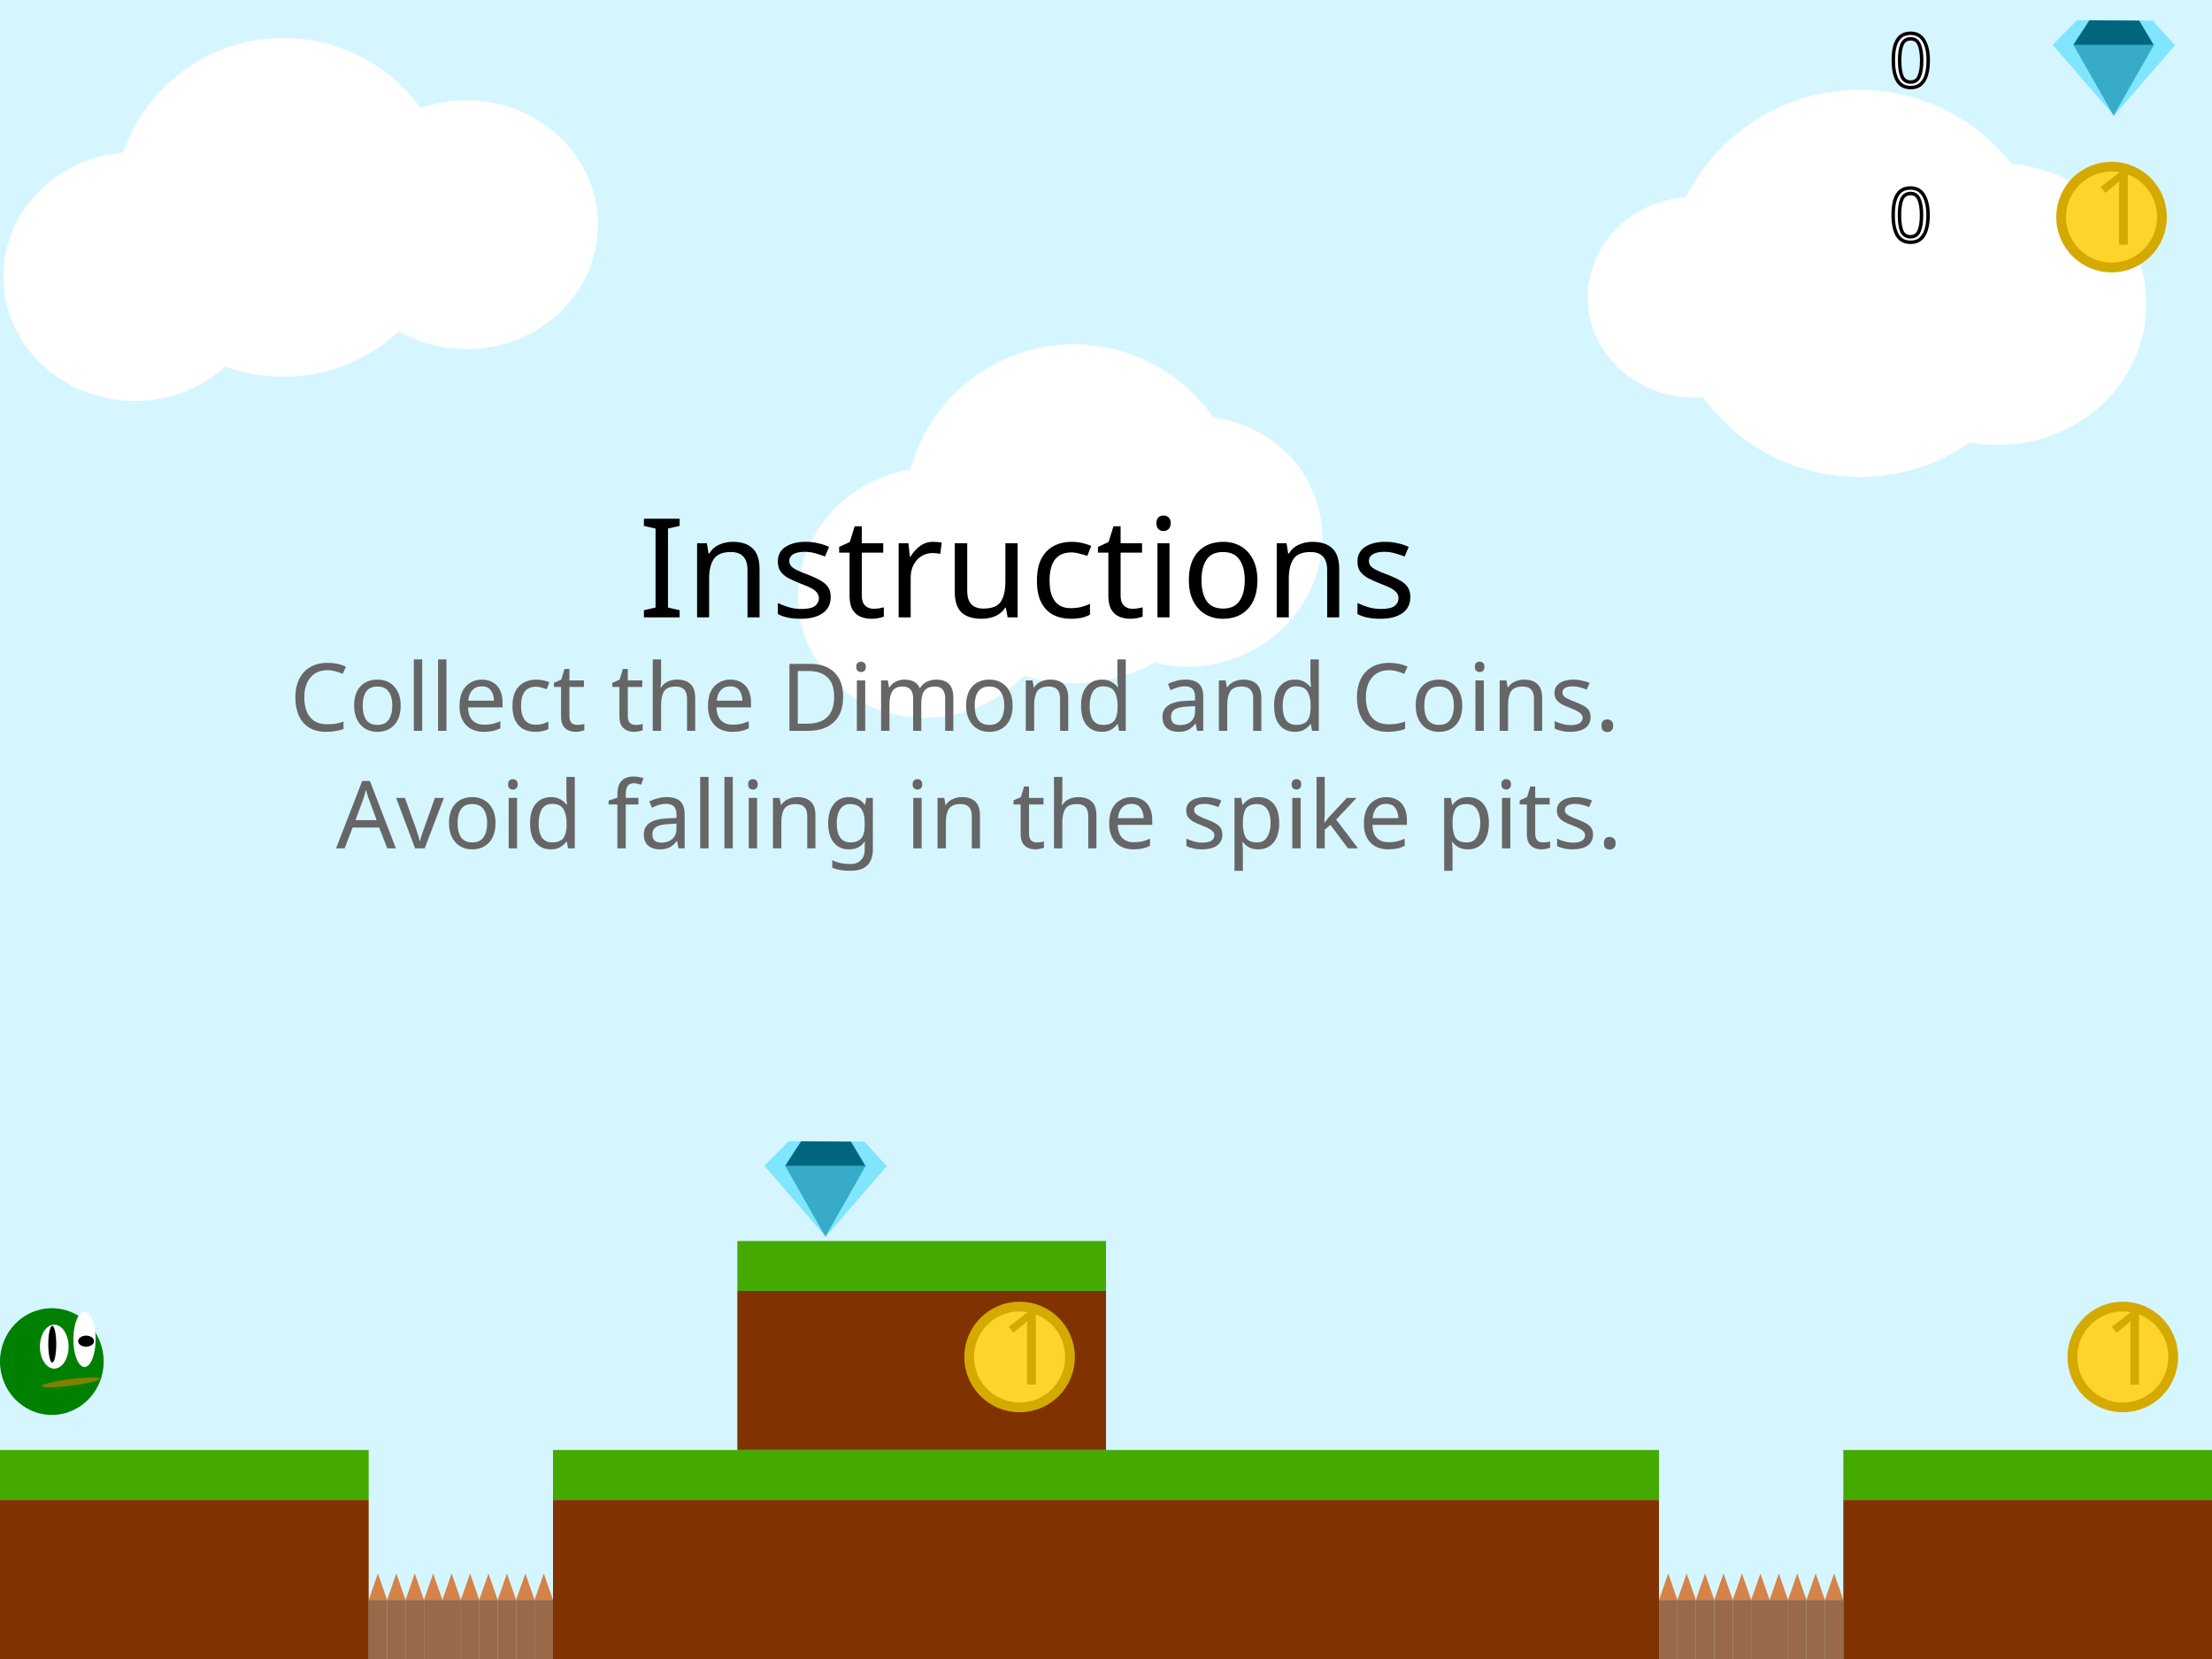
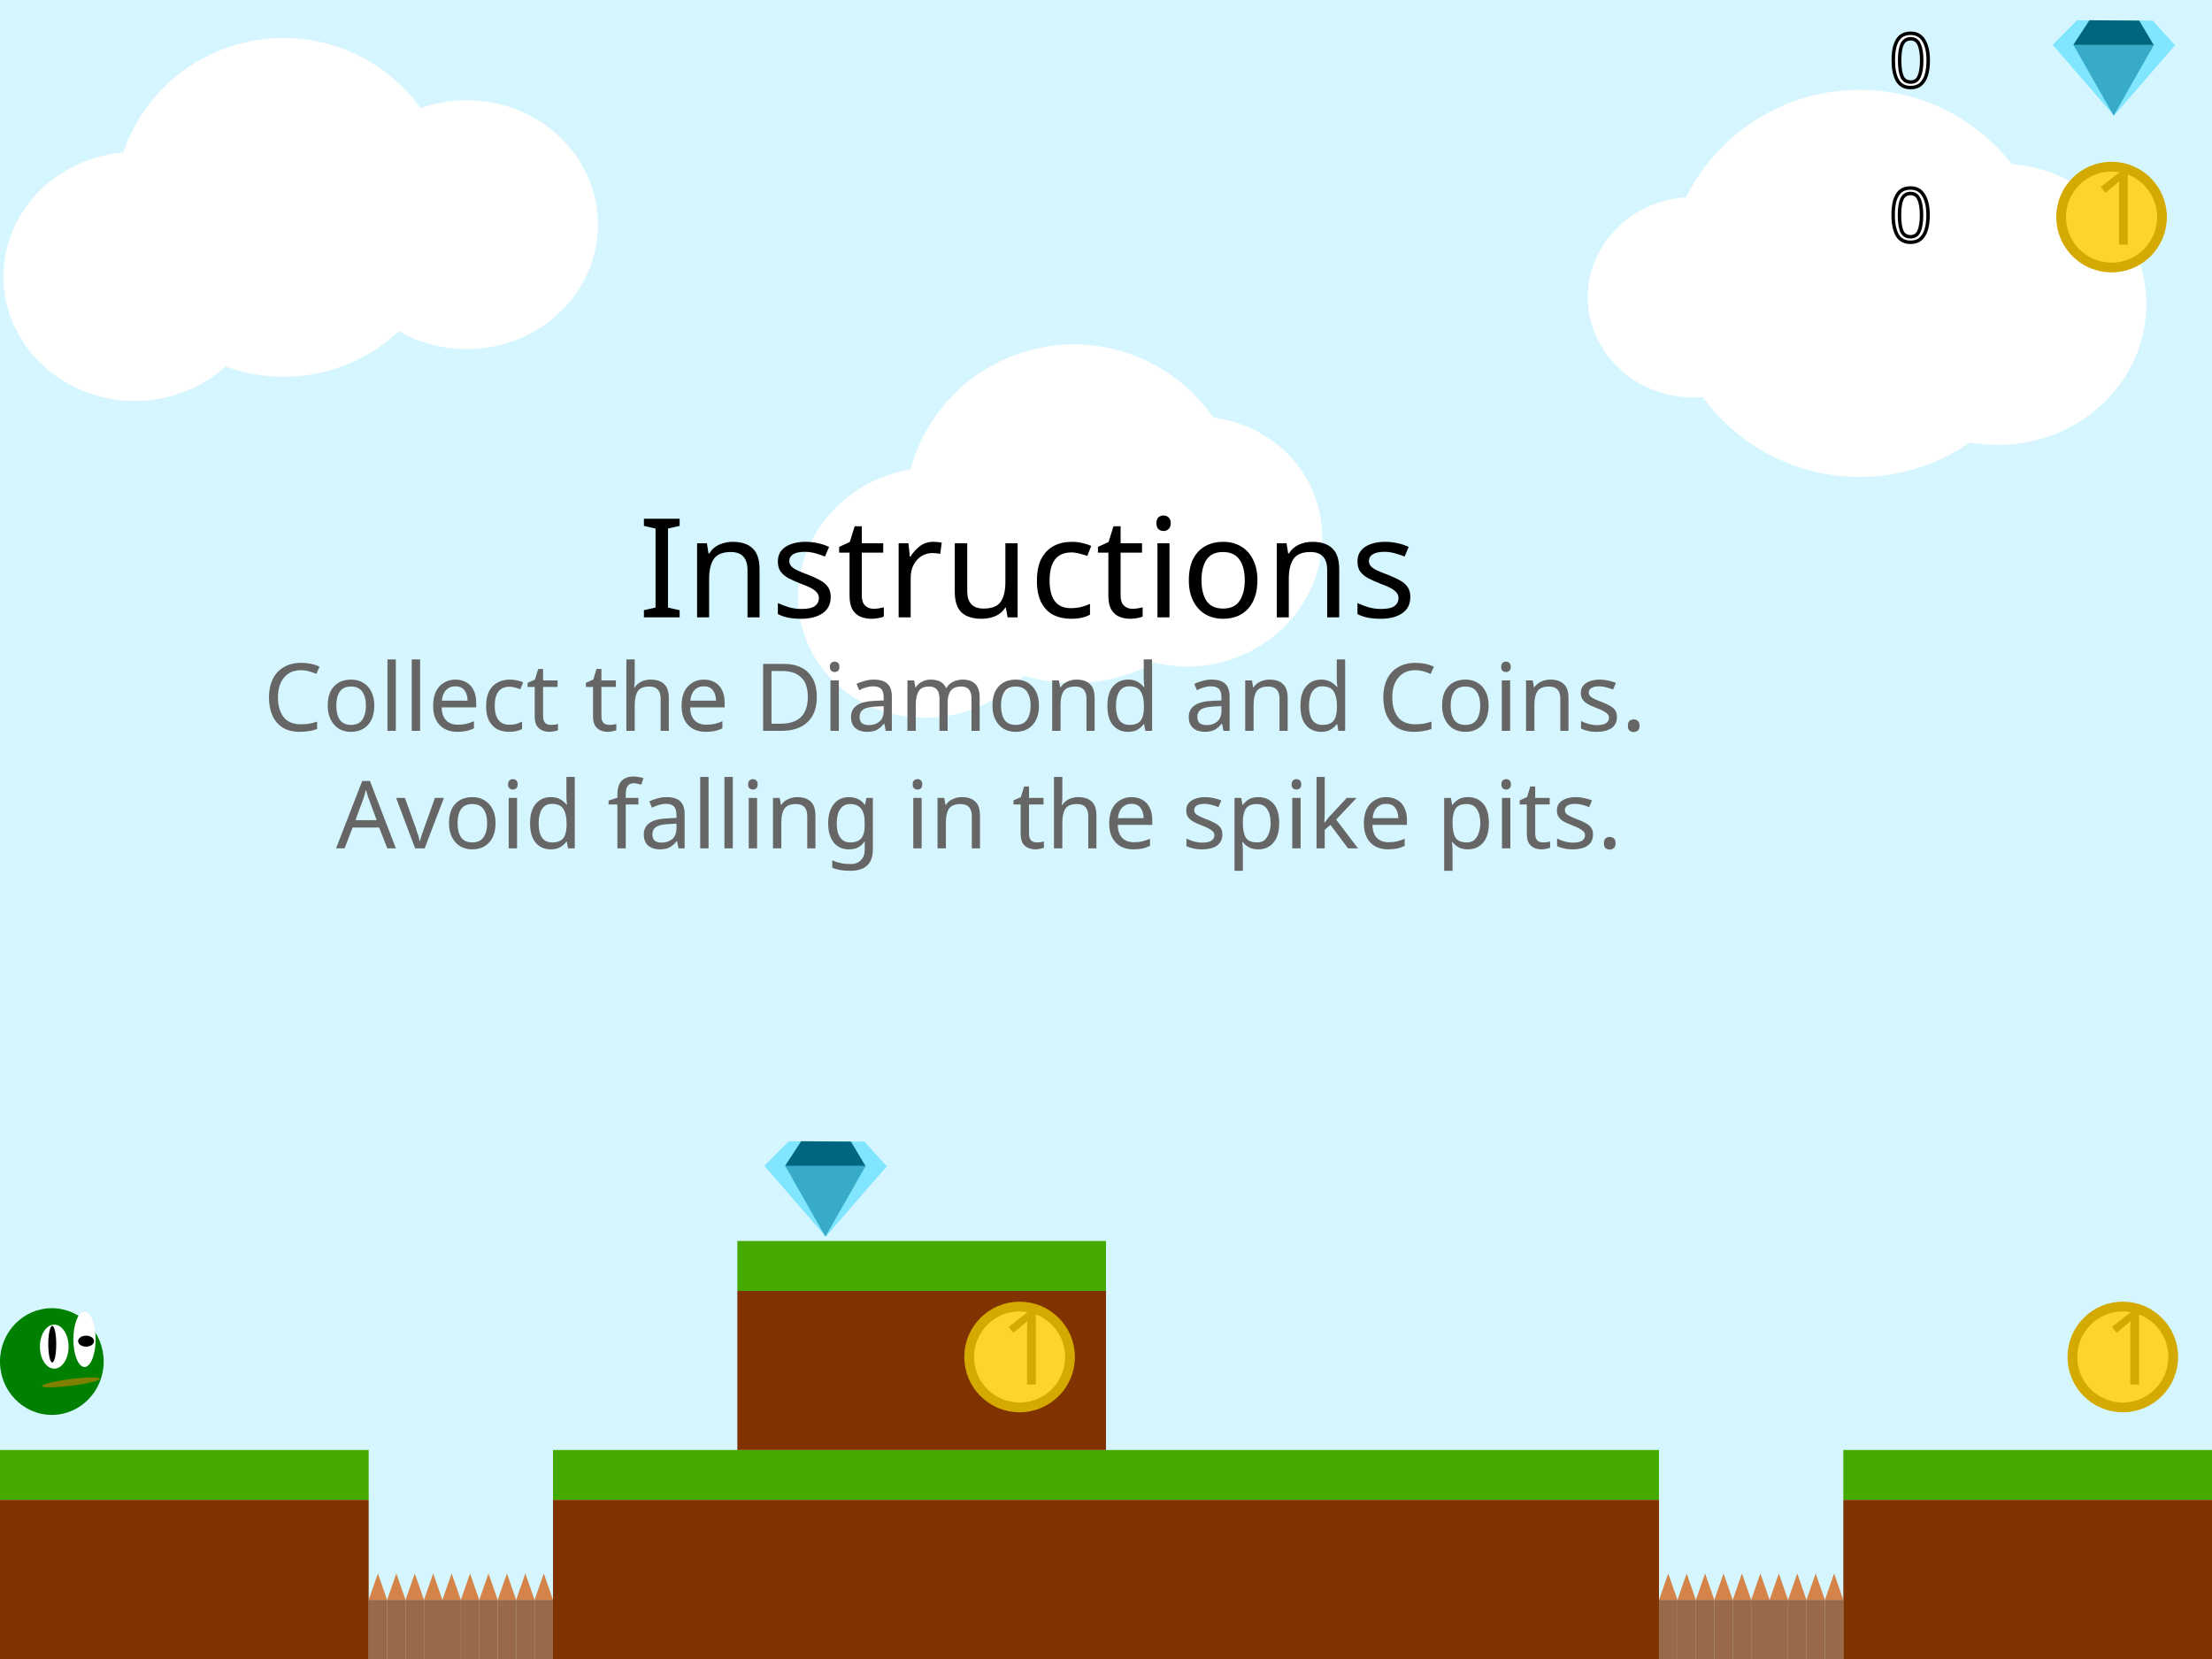
<svg xmlns="http://www.w3.org/2000/svg" width="640" height="480" viewBox="0 0 169.333 127" version="1.1" id="game">
  <defs id="defs2" />
  <g id="layer1" transform="translate(0,-170)">
    <rect style="opacity:1;fill:#d5f6ff;fill-opacity:1;stroke:none;stroke-width:0.522;stroke-linejoin:bevel;stroke-miterlimit:4;stroke-dasharray:none;stroke-dashoffset:0;stroke-opacity:1" id="sky" width="169.333" height="127" x="0" y="170" />
    <rect style="opacity:1;fill:#000000;fill-opacity:1;stroke:none;stroke-width:1.01;stroke-linejoin:bevel;stroke-miterlimit:4;stroke-dasharray:none;stroke-dashoffset:0;stroke-opacity:1" id="gameover" width="169.333" height="46.344" x="0" y="297" />
    <g id="cloud1">
      <ellipse ry="9.525" rx="10.054" cy="191.167" cx="10.319" id="path4499" style="opacity:1;fill:#ffffff;fill-opacity:1;stroke:none;stroke-width:0.529;stroke-linejoin:bevel;stroke-miterlimit:4;stroke-dasharray:none;stroke-dashoffset:0;stroke-opacity:1" />
      <circle r="12.965" cy="185.875" cx="21.696" id="path4501" style="opacity:1;fill:#ffffff;fill-opacity:1;stroke:none;stroke-width:0.529;stroke-linejoin:bevel;stroke-miterlimit:4;stroke-dasharray:none;stroke-dashoffset:0;stroke-opacity:1" />
      <ellipse ry="9.525" rx="10.054" cy="187.198" cx="35.719" id="path4499-7" style="opacity:1;fill:#ffffff;fill-opacity:1;stroke:none;stroke-width:0.529;stroke-linejoin:bevel;stroke-miterlimit:4;stroke-dasharray:none;stroke-dashoffset:0;stroke-opacity:1" />
    </g>
    <g id="cloud3">
      <ellipse transform="scale(-1,1)" style="opacity:1;fill:#ffffff;fill-opacity:1;stroke:none;stroke-width:0.599;stroke-linejoin:bevel;stroke-miterlimit:4;stroke-dasharray:none;stroke-dashoffset:0;stroke-opacity:1" id="ellipse4520" cx="-152.929" cy="193.283" rx="11.377" ry="10.778" />
      <circle transform="scale(-1,1)" style="opacity:1;fill:#ffffff;fill-opacity:1;stroke:none;stroke-width:0.605;stroke-linejoin:bevel;stroke-miterlimit:4;stroke-dasharray:none;stroke-dashoffset:0;stroke-opacity:1" id="circle4522" cx="-142.346" cy="191.696" r="14.817" />
      <ellipse transform="scale(-1,1)" style="opacity:1;fill:#ffffff;fill-opacity:1;stroke:none;stroke-width:0.426;stroke-linejoin:bevel;stroke-miterlimit:4;stroke-dasharray:none;stroke-dashoffset:0;stroke-opacity:1" id="ellipse4524" cx="-129.646" cy="192.754" rx="8.099" ry="7.673" />
    </g>
    <g id="cloud2">
      <ellipse ry="9.525" rx="10.054" cy="229.156" cx="-22.768" id="ellipse4526" style="opacity:1;fill:#ffffff;fill-opacity:1;stroke:none;stroke-width:0.529;stroke-linejoin:bevel;stroke-miterlimit:4;stroke-dasharray:none;stroke-dashoffset:0;stroke-opacity:1" transform="matrix(-0.9528745,0.3033647,0.3033647,0.9528745,0,0)" />
      <circle r="12.965" cy="224.404" cx="-14.829" id="circle4528" style="opacity:1;fill:#ffffff;fill-opacity:1;stroke:none;stroke-width:0.529;stroke-linejoin:bevel;stroke-miterlimit:4;stroke-dasharray:none;stroke-dashoffset:0;stroke-opacity:1" transform="matrix(-0.9528745,0.3033647,0.3033647,0.9528745,0,0)" />
      <ellipse ry="9.525" rx="10.054" cy="226.793" cx="-2.411" id="ellipse4530" style="opacity:1;fill:#ffffff;fill-opacity:1;stroke:none;stroke-width:0.529;stroke-linejoin:bevel;stroke-miterlimit:4;stroke-dasharray:none;stroke-dashoffset:0;stroke-opacity:1" transform="matrix(-0.9528745,0.3033647,0.3033647,0.9528745,0,0)" />
    </g>
    <g id="ground1" style="stroke:#483737;stroke-width:0;stroke-miterlimit:4;stroke-dasharray:none" transform="matrix(2,0,0,1.003641,0,-1.081336)">
      <g id="ground">
        <rect grass="rect4532" style="opacity:1;fill:#44aa00;fill-opacity:1;stroke:#483737;stroke-width:0;stroke-linejoin:bevel;stroke-miterlimit:4;stroke-dasharray:none;stroke-dashoffset:0;stroke-opacity:1" id="grass1" width="14.111" height="3.808" x="0" y="281.058" />
        <rect y="284.866" x="0" height="12.134" width="14.111" id="dirt1" style="opacity:1;fill:#803300;fill-opacity:1;stroke:#483737;stroke-width:0;stroke-linejoin:bevel;stroke-miterlimit:4;stroke-dasharray:none;stroke-dashoffset:0;stroke-opacity:1" />
      </g>
    </g>
    <g transform="matrix(6,0,0,1.003641,-42.33333,-1.081336)" id="ground2" style="stroke:#483737;stroke-width:0;stroke-miterlimit:4;stroke-dasharray:none">
      <rect style="opacity:1;fill:#44aa00;fill-opacity:1;stroke:#483737;stroke-width:0;stroke-linejoin:bevel;stroke-miterlimit:4;stroke-dasharray:none;stroke-dashoffset:0;stroke-opacity:1" id="grass2" width="14.111" height="3.808" x="14.111" y="281.058" />
      <rect y="284.866" x="14.111" height="12.134" width="14.111" id="dirt2" style="opacity:1;fill:#803300;fill-opacity:1;stroke:#483737;stroke-width:0;stroke-linejoin:bevel;stroke-miterlimit:4;stroke-dasharray:none;stroke-dashoffset:0;stroke-opacity:1" />
    </g>
    <g transform="matrix(2,0,0,1.003641,56.44436,-17.08133)" style="stroke:#483737;stroke-width:0;stroke-miterlimit:4;stroke-dasharray:none" id="ground3">
      <g id="g5385">
        <rect y="281.058" x="0" height="3.808" width="14.111" id="grass3" style="opacity:1;fill:#44aa00;fill-opacity:1;stroke:#483737;stroke-width:0;stroke-linejoin:bevel;stroke-miterlimit:4;stroke-dasharray:none;stroke-dashoffset:0;stroke-opacity:1" grass="rect4532" />
        <rect style="opacity:1;fill:#803300;fill-opacity:1;stroke:#483737;stroke-width:0;stroke-linejoin:bevel;stroke-miterlimit:4;stroke-dasharray:none;stroke-dashoffset:0;stroke-opacity:1" id="dirt3" width="14.111" height="12.134" x="0" y="284.866" />
      </g>
    </g>
    <g style="stroke:#483737;stroke-width:0;stroke-miterlimit:4;stroke-dasharray:none" id="ground4" transform="matrix(2,0,0,1.003641,112.8889,-1.081336)">
      <rect y="281.058" x="14.111" height="3.808" width="14.111" id="grass4" style="opacity:1;fill:#44aa00;fill-opacity:1;stroke:#483737;stroke-width:0;stroke-linejoin:bevel;stroke-miterlimit:4;stroke-dasharray:none;stroke-dashoffset:0;stroke-opacity:1" />
      <rect style="opacity:1;fill:#803300;fill-opacity:1;stroke:#483737;stroke-width:0;stroke-linejoin:bevel;stroke-miterlimit:4;stroke-dasharray:none;stroke-dashoffset:0;stroke-opacity:1" id="dirt4" width="14.111" height="12.134" x="14.111" y="284.866" />
    </g>
    <g id="coin2" transform="translate(17.26406,16.6026)">
      <circle r="3.86" cy="257.277" cx="145.241" id="path4646" style="opacity:1;fill:#ffd42a;fill-opacity:1;stroke:#d4aa00;stroke-width:0.747;stroke-linejoin:bevel;stroke-miterlimit:4;stroke-dasharray:none;stroke-dashoffset:0;stroke-opacity:1" />
      <text id="text4650" y="259.389" x="143.705" style="font-style:normal;font-variant:normal;font-weight:normal;font-stretch:normal;font-size:7.84px;line-height:1.25;font-family:Pacifico;-inkscape-font-specification:Pacifico;letter-spacing:0px;word-spacing:0px;fill:#d4aa00;fill-opacity:1;stroke:none;stroke-width:0.196" xml:space="preserve">
        <tspan style="font-style:normal;font-variant:normal;font-weight:normal;font-stretch:normal;font-family:Pacifico;-inkscape-font-specification:Pacifico;fill:#d4aa00;fill-opacity:1;stroke-width:0.196" y="259.389" x="143.705" id="tspan4648">1</tspan>
      </text>
    </g>
-     <g id="dimond1" transform="translate(-25.4672,3.121725)">
+     <g id="diamond1" transform="translate(-25.4672,3.121725)">
      <path transform="matrix(-0.341204,-1.009699,2.948421,-0.1168468,-619.5789,372.3874)" d="m 87.891,251.392 -1.919,0.36 -0.935,-1.714 1.341,-1.419 1.764,0.837 z" id="path5251" style="opacity:1;fill:#80e5ff;fill-opacity:1;stroke:none;stroke-width:1;stroke-linejoin:bevel;stroke-miterlimit:4;stroke-dasharray:none;stroke-dashoffset:0;stroke-opacity:1" />
      <path transform="matrix(1,0,0,0.6666667,0,85.3737)" d="m 88.68,264.259 -2.349,-4.069 -2.349,-4.069 4.699,0 4.699,0 -2.349,4.069 z" id="path4675" style="opacity:1;fill:#80e5ff;fill-opacity:1;stroke:none;stroke-width:1;stroke-linejoin:bevel;stroke-miterlimit:4;stroke-dasharray:none;stroke-dashoffset:0;stroke-opacity:1" />
      <path style="opacity:1;fill:#006680;fill-opacity:1;stroke:none;stroke-width:1;stroke-linejoin:bevel;stroke-miterlimit:4;stroke-dasharray:none;stroke-dashoffset:0;stroke-opacity:1" id="path5253" d="m 87.891,251.392 -1.919,0.36 -0.935,-1.714 1.341,-1.419 1.764,0.837 z" transform="matrix(-0.2245112,-1.009699,1.940052,-0.1168468,-377.3716,372.3874)" />
      <path style="opacity:1;fill:#37abc8;fill-opacity:1;stroke:none;stroke-width:1;stroke-linejoin:bevel;stroke-miterlimit:4;stroke-dasharray:none;stroke-dashoffset:0;stroke-opacity:1" id="path4677" d="m 88.68,264.259 -4.699,-8.138 9.397,0 z" transform="matrix(0.6565761,0,0,0.6666667,30.4287,85.3737)" />
    </g>
    <g transform="translate(73.15167,-82.69319)" id="g5269">
      <path style="opacity:1;fill:#80e5ff;fill-opacity:1;stroke:none;stroke-width:1;stroke-linejoin:bevel;stroke-miterlimit:4;stroke-dasharray:none;stroke-dashoffset:0;stroke-opacity:1" id="path5261" d="m 87.891,251.392 -1.919,0.36 -0.935,-1.714 1.341,-1.419 1.764,0.837 z" transform="matrix(-0.341204,-1.009699,2.948421,-0.1168468,-619.5789,372.3874)" />
      <path style="opacity:1;fill:#80e5ff;fill-opacity:1;stroke:none;stroke-width:1;stroke-linejoin:bevel;stroke-miterlimit:4;stroke-dasharray:none;stroke-dashoffset:0;stroke-opacity:1" id="path5263" d="m 88.68,264.259 -2.349,-4.069 -2.349,-4.069 4.699,0 4.699,0 -2.349,4.069 z" transform="matrix(1,0,0,0.6666667,0,85.3737)" />
      <path transform="matrix(-0.2245112,-1.009699,1.940052,-0.1168468,-377.3716,372.3874)" d="m 87.891,251.392 -1.919,0.36 -0.935,-1.714 1.341,-1.419 1.764,0.837 z" id="path5265" style="opacity:1;fill:#006680;fill-opacity:1;stroke:none;stroke-width:1;stroke-linejoin:bevel;stroke-miterlimit:4;stroke-dasharray:none;stroke-dashoffset:0;stroke-opacity:1" />
      <path transform="matrix(0.6565761,0,0,0.6666667,30.4287,85.3737)" d="m 88.68,264.259 -4.699,-8.138 9.397,0 z" id="path5267" style="opacity:1;fill:#37abc8;fill-opacity:1;stroke:none;stroke-width:1;stroke-linejoin:bevel;stroke-miterlimit:4;stroke-dasharray:none;stroke-dashoffset:0;stroke-opacity:1" />
    </g>
-     <text xml:space="preserve" style="font-style:normal;font-weight:normal;font-size:5.644px;line-height:1.25;font-family:sans-serif;text-align:end;letter-spacing:0px;word-spacing:0px;text-anchor:end;fill:#ffffff;fill-opacity:1;stroke:#000000;stroke-width:0.265" x="155.223" y="176.643" id="playerdimonds">
+     <text xml:space="preserve" style="font-style:normal;font-weight:normal;font-size:5.644px;line-height:1.25;font-family:sans-serif;text-align:end;letter-spacing:0px;word-spacing:0px;text-anchor:end;fill:#ffffff;fill-opacity:1;stroke:#000000;stroke-width:0.265" x="155.223" y="176.643" id="playerdiamonds">
      <tspan id="tspan5271" x="155.223" y="176.643" style="font-size:5.644px;text-align:end;text-anchor:end;fill:#ffffff;stroke:#000000;stroke-width:0.265">0</tspan>
    </text>
    <g id="g4655-1" transform="translate(16.40352,-70.65924)">
      <circle r="3.86" cy="257.277" cx="145.241" id="path4646-5" style="opacity:1;fill:#ffd42a;fill-opacity:1;stroke:#d4aa00;stroke-width:0.747;stroke-linejoin:bevel;stroke-miterlimit:4;stroke-dasharray:none;stroke-dashoffset:0;stroke-opacity:1" />
      <text id="text4650-9" y="259.389" x="143.705" style="font-style:normal;font-variant:normal;font-weight:normal;font-stretch:normal;font-size:7.84px;line-height:1.25;font-family:Pacifico;-inkscape-font-specification:Pacifico;letter-spacing:0px;word-spacing:0px;fill:#d4aa00;fill-opacity:1;stroke:none;stroke-width:0.196" xml:space="preserve">
        <tspan style="font-style:normal;font-variant:normal;font-weight:normal;font-stretch:normal;font-family:Pacifico;-inkscape-font-specification:Pacifico;fill:#d4aa00;fill-opacity:1;stroke-width:0.196" y="259.389" x="143.705" id="tspan4648-4">1</tspan>
      </text>
    </g>
    <text xml:space="preserve" style="font-style:normal;font-weight:normal;font-size:5.644px;line-height:1.25;font-family:sans-serif;text-align:end;letter-spacing:0px;word-spacing:0px;text-anchor:end;fill:#ffffff;fill-opacity:1;stroke:#000000;stroke-width:0.265" x="155.212" y="188.485" id="playercoins">
      <tspan id="tspan5271-0" x="155.212" y="188.485" style="font-size:5.644px;text-align:end;text-anchor:end;fill:#ffffff;stroke:#000000;stroke-width:0.265">0</tspan>
    </text>
    <g id="player" transform="matrix(0.6512493,0,0,1,-10.83376,2.842729)">
      <ellipse ry="4.085" rx="6.094" cy="271.387" cx="22.729" id="body" style="opacity:1;fill:#008000;fill-opacity:1;stroke:none;stroke-width:0.617;stroke-linejoin:bevel;stroke-miterlimit:4;stroke-dasharray:none;stroke-dashoffset:0;stroke-opacity:1" />
      <g id="eye1">
        <circle style="opacity:1;fill:#ffffff;fill-opacity:1;stroke:#000000;stroke-width:0;stroke-linejoin:bevel;stroke-miterlimit:4;stroke-dasharray:none;stroke-dashoffset:0;stroke-opacity:1" id="eyeball1" cx="23.012" cy="270.246" r="1.684" />
        <ellipse style="opacity:1;fill:#000000;fill-opacity:1;stroke:#000000;stroke-width:0;stroke-linejoin:bevel;stroke-miterlimit:4;stroke-dasharray:none;stroke-dashoffset:0;stroke-opacity:1" id="pupal1" cx="22.778" cy="270.059" rx="0.468" ry="1.403" />
      </g>
      <g id="eye2">
        <ellipse style="opacity:1;fill:#ffffff;fill-opacity:1;stroke:#000000;stroke-width:0;stroke-linejoin:bevel;stroke-miterlimit:4;stroke-dasharray:none;stroke-dashoffset:0;stroke-opacity:1" id="eyeball2" cx="26.567" cy="269.685" rx="1.31" ry="2.119" />
        <ellipse style="opacity:1;fill:#000000;fill-opacity:1;stroke:#000000;stroke-width:0;stroke-linejoin:bevel;stroke-miterlimit:4;stroke-dasharray:none;stroke-dashoffset:0;stroke-opacity:1" id="pupal2" cx="26.754" cy="269.825" rx="0.935" ry="0.421" />
      </g>
      <ellipse transform="rotate(-4.701095)" ry="0.257" rx="3.414" cy="274.111" cx="2.519" id="mouth" style="opacity:1;fill:#808000;fill-opacity:1;stroke:#000000;stroke-width:0;stroke-linejoin:bevel;stroke-miterlimit:4;stroke-dasharray:none;stroke-dashoffset:0;stroke-opacity:1" />
    </g>
    <g id="gameovermenu" style="display:none">
      <g id="cover">
        <rect y="170" x="0" height="127" width="169.333" id="rect4549" style="opacity:0.713;fill:#000000;fill-opacity:1;stroke:none;stroke-width:0.522;stroke-linejoin:bevel;stroke-miterlimit:4;stroke-dasharray:none;stroke-dashoffset:0;stroke-opacity:1" />
        <text xml:space="preserve" style="font-style:normal;font-weight:normal;font-size:17.238px;line-height:1.25;font-family:sans-serif;letter-spacing:0px;word-spacing:0px;fill:#ffffff;fill-opacity:1;stroke:none;stroke-width:0.431" x="33.228" y="211.581" id="gameovermessage">
          <tspan id="gameovermessagetext" x="33.228" y="211.581" style="fill:#ffffff;stroke-width:0.431">Game Over</tspan>
        </text>
      </g>
      <g id="playbutton">
        <rect style="opacity:0.713;fill:#00ff00;fill-opacity:1;stroke:none;stroke-width:0;stroke-linejoin:bevel;stroke-miterlimit:4;stroke-dasharray:none;stroke-dashoffset:0;stroke-opacity:1" id="rect4555" width="39.688" height="8.996" x="62.706" y="224.24" />
        <text xml:space="preserve" style="font-style:normal;font-weight:normal;font-size:7.303px;line-height:1.25;font-family:sans-serif;letter-spacing:0px;word-spacing:0px;fill:#000000;fill-opacity:1;stroke:none;stroke-width:0.183" x="75.765" y="231.007" id="text4559">
          <tspan id="tspan4557" x="75.765" y="231.007" style="stroke-width:0.183">Play</tspan>
        </text>
      </g>
    </g>
    <g id="spikes1" transform="translate(0.00135797,-1.9517578e-5)">
      <g id="g4612">
        <path style="opacity:0.713;fill:#d45500;fill-opacity:1;stroke:none;stroke-width:0;stroke-linejoin:bevel;stroke-miterlimit:4;stroke-dasharray:none;stroke-dashoffset:0;stroke-opacity:1" id="path4550" d="m 35.36,269.124 2.592,4.49 2.592,4.49 -5.185,0 -5.185,-10e-6 2.592,-4.49 z" transform="matrix(0.1360516,0,0,0.2256941,24.11686,229.7123)" />
        <rect style="opacity:0.713;fill:#803300;fill-opacity:1;stroke:none;stroke-width:0;stroke-linejoin:bevel;stroke-miterlimit:4;stroke-dasharray:none;stroke-dashoffset:0;stroke-opacity:1" id="rect4552" width="1.411" height="4.521" x="28.222" y="292.479" />
      </g>
      <g transform="translate(1.410788)" id="g4618">
        <path transform="matrix(0.1360516,0,0,0.2256941,24.11686,229.7123)" d="m 35.36,269.124 2.592,4.49 2.592,4.49 -5.185,0 -5.185,-10e-6 2.592,-4.49 z" id="path4614" style="opacity:0.713;fill:#d45500;fill-opacity:1;stroke:none;stroke-width:0;stroke-linejoin:bevel;stroke-miterlimit:4;stroke-dasharray:none;stroke-dashoffset:0;stroke-opacity:1" />
        <rect y="292.479" x="28.222" height="4.521" width="1.411" id="rect4616" style="opacity:0.713;fill:#803300;fill-opacity:1;stroke:none;stroke-width:0;stroke-linejoin:bevel;stroke-miterlimit:4;stroke-dasharray:none;stroke-dashoffset:0;stroke-opacity:1" />
      </g>
      <g id="g4624" transform="translate(2.82181)">
        <path style="opacity:0.713;fill:#d45500;fill-opacity:1;stroke:none;stroke-width:0;stroke-linejoin:bevel;stroke-miterlimit:4;stroke-dasharray:none;stroke-dashoffset:0;stroke-opacity:1" id="path4620" d="m 35.36,269.124 2.592,4.49 2.592,4.49 -5.185,0 -5.185,-10e-6 2.592,-4.49 z" transform="matrix(0.1360516,0,0,0.2256941,24.11686,229.7123)" />
        <rect style="opacity:0.713;fill:#803300;fill-opacity:1;stroke:none;stroke-width:0;stroke-linejoin:bevel;stroke-miterlimit:4;stroke-dasharray:none;stroke-dashoffset:0;stroke-opacity:1" id="rect4622" width="1.411" height="4.521" x="28.222" y="292.479" />
      </g>
      <g transform="translate(5.643855)" id="g4630">
        <path transform="matrix(0.1360516,0,0,0.2256941,24.11686,229.7123)" d="m 35.36,269.124 2.592,4.49 2.592,4.49 -5.185,0 -5.185,-10e-6 2.592,-4.49 z" id="path4626" style="opacity:0.713;fill:#d45500;fill-opacity:1;stroke:none;stroke-width:0;stroke-linejoin:bevel;stroke-miterlimit:4;stroke-dasharray:none;stroke-dashoffset:0;stroke-opacity:1" />
        <rect y="292.479" x="28.222" height="4.521" width="1.411" id="rect4628" style="opacity:0.713;fill:#803300;fill-opacity:1;stroke:none;stroke-width:0;stroke-linejoin:bevel;stroke-miterlimit:4;stroke-dasharray:none;stroke-dashoffset:0;stroke-opacity:1" />
      </g>
      <g id="g4636" transform="translate(4.232832)">
        <path style="opacity:0.713;fill:#d45500;fill-opacity:1;stroke:none;stroke-width:0;stroke-linejoin:bevel;stroke-miterlimit:4;stroke-dasharray:none;stroke-dashoffset:0;stroke-opacity:1" id="path4632" d="m 35.36,269.124 2.592,4.49 2.592,4.49 -5.185,0 -5.185,-10e-6 2.592,-4.49 z" transform="matrix(0.1360516,0,0,0.2256941,24.11686,229.7123)" />
        <rect style="opacity:0.713;fill:#803300;fill-opacity:1;stroke:none;stroke-width:0;stroke-linejoin:bevel;stroke-miterlimit:4;stroke-dasharray:none;stroke-dashoffset:0;stroke-opacity:1" id="rect4634" width="1.411" height="4.521" x="28.222" y="292.479" />
      </g>
      <g id="g4642" transform="translate(7.054643)">
        <path style="opacity:0.713;fill:#d45500;fill-opacity:1;stroke:none;stroke-width:0;stroke-linejoin:bevel;stroke-miterlimit:4;stroke-dasharray:none;stroke-dashoffset:0;stroke-opacity:1" id="path4638" d="m 35.36,269.124 2.592,4.49 2.592,4.49 -5.185,0 -5.185,-10e-6 2.592,-4.49 z" transform="matrix(0.1360516,0,0,0.2256941,24.11686,229.7123)" />
        <rect style="opacity:0.713;fill:#803300;fill-opacity:1;stroke:none;stroke-width:0;stroke-linejoin:bevel;stroke-miterlimit:4;stroke-dasharray:none;stroke-dashoffset:0;stroke-opacity:1" id="rect4640" width="1.411" height="4.521" x="28.222" y="292.479" />
      </g>
      <g transform="translate(8.465665)" id="g4648">
        <path transform="matrix(0.1360516,0,0,0.2256941,24.11686,229.7123)" d="m 35.36,269.124 2.592,4.49 2.592,4.49 -5.185,0 -5.185,-10e-6 2.592,-4.49 z" id="path4644" style="opacity:0.713;fill:#d45500;fill-opacity:1;stroke:none;stroke-width:0;stroke-linejoin:bevel;stroke-miterlimit:4;stroke-dasharray:none;stroke-dashoffset:0;stroke-opacity:1" />
        <rect y="292.479" x="28.222" height="4.521" width="1.411" id="rect4646" style="opacity:0.713;fill:#803300;fill-opacity:1;stroke:none;stroke-width:0;stroke-linejoin:bevel;stroke-miterlimit:4;stroke-dasharray:none;stroke-dashoffset:0;stroke-opacity:1" />
      </g>
      <g id="g4654" transform="translate(9.876687)">
        <path style="opacity:0.713;fill:#d45500;fill-opacity:1;stroke:none;stroke-width:0;stroke-linejoin:bevel;stroke-miterlimit:4;stroke-dasharray:none;stroke-dashoffset:0;stroke-opacity:1" id="path4650" d="m 35.36,269.124 2.592,4.49 2.592,4.49 -5.185,0 -5.185,-10e-6 2.592,-4.49 z" transform="matrix(0.1360516,0,0,0.2256941,24.11686,229.7123)" />
        <rect style="opacity:0.713;fill:#803300;fill-opacity:1;stroke:none;stroke-width:0;stroke-linejoin:bevel;stroke-miterlimit:4;stroke-dasharray:none;stroke-dashoffset:0;stroke-opacity:1" id="rect4652" width="1.411" height="4.521" x="28.222" y="292.479" />
      </g>
      <g transform="translate(11.28771)" id="g4660">
        <path transform="matrix(0.1360516,0,0,0.2256941,24.11686,229.7123)" d="m 35.36,269.124 2.592,4.49 2.592,4.49 -5.185,0 -5.185,-10e-6 2.592,-4.49 z" id="path4656" style="opacity:0.713;fill:#d45500;fill-opacity:1;stroke:none;stroke-width:0;stroke-linejoin:bevel;stroke-miterlimit:4;stroke-dasharray:none;stroke-dashoffset:0;stroke-opacity:1" />
        <rect y="292.479" x="28.222" height="4.521" width="1.411" id="rect4658" style="opacity:0.713;fill:#803300;fill-opacity:1;stroke:none;stroke-width:0;stroke-linejoin:bevel;stroke-miterlimit:4;stroke-dasharray:none;stroke-dashoffset:0;stroke-opacity:1" />
      </g>
      <g id="g4666" transform="translate(12.69873)">
        <path style="opacity:0.713;fill:#d45500;fill-opacity:1;stroke:none;stroke-width:0;stroke-linejoin:bevel;stroke-miterlimit:4;stroke-dasharray:none;stroke-dashoffset:0;stroke-opacity:1" id="path4662" d="m 35.36,269.124 2.592,4.49 2.592,4.49 -5.185,0 -5.185,-10e-6 2.592,-4.49 z" transform="matrix(0.1360516,0,0,0.2256941,24.11686,229.7123)" />
        <rect style="opacity:0.713;fill:#803300;fill-opacity:1;stroke:none;stroke-width:0;stroke-linejoin:bevel;stroke-miterlimit:4;stroke-dasharray:none;stroke-dashoffset:0;stroke-opacity:1" id="rect4664" width="1.411" height="4.521" x="28.222" y="292.479" />
      </g>
    </g>
    <g transform="translate(98.77914,-1.9517578e-5)" id="spikes2">
      <g id="g4612-2">
        <path style="opacity:0.713;fill:#d45500;fill-opacity:1;stroke:none;stroke-width:0;stroke-linejoin:bevel;stroke-miterlimit:4;stroke-dasharray:none;stroke-dashoffset:0;stroke-opacity:1" id="path4550-2" d="m 35.36,269.124 2.592,4.49 2.592,4.49 -5.185,0 -5.185,-10e-6 2.592,-4.49 z" transform="matrix(0.1360516,0,0,0.2256941,24.11686,229.7123)" />
        <rect style="opacity:0.713;fill:#803300;fill-opacity:1;stroke:none;stroke-width:0;stroke-linejoin:bevel;stroke-miterlimit:4;stroke-dasharray:none;stroke-dashoffset:0;stroke-opacity:1" id="rect4552-8" width="1.411" height="4.521" x="28.222" y="292.479" />
      </g>
      <g transform="translate(1.410788)" id="g4618-9">
        <path transform="matrix(0.1360516,0,0,0.2256941,24.11686,229.7123)" d="m 35.36,269.124 2.592,4.49 2.592,4.49 -5.185,0 -5.185,-10e-6 2.592,-4.49 z" id="path4614-7" style="opacity:0.713;fill:#d45500;fill-opacity:1;stroke:none;stroke-width:0;stroke-linejoin:bevel;stroke-miterlimit:4;stroke-dasharray:none;stroke-dashoffset:0;stroke-opacity:1" />
        <rect y="292.479" x="28.222" height="4.521" width="1.411" id="rect4616-3" style="opacity:0.713;fill:#803300;fill-opacity:1;stroke:none;stroke-width:0;stroke-linejoin:bevel;stroke-miterlimit:4;stroke-dasharray:none;stroke-dashoffset:0;stroke-opacity:1" />
      </g>
      <g id="g4624-6" transform="translate(2.82181)">
        <path style="opacity:0.713;fill:#d45500;fill-opacity:1;stroke:none;stroke-width:0;stroke-linejoin:bevel;stroke-miterlimit:4;stroke-dasharray:none;stroke-dashoffset:0;stroke-opacity:1" id="path4620-1" d="m 35.36,269.124 2.592,4.49 2.592,4.49 -5.185,0 -5.185,-10e-6 2.592,-4.49 z" transform="matrix(0.1360516,0,0,0.2256941,24.11686,229.7123)" />
        <rect style="opacity:0.713;fill:#803300;fill-opacity:1;stroke:none;stroke-width:0;stroke-linejoin:bevel;stroke-miterlimit:4;stroke-dasharray:none;stroke-dashoffset:0;stroke-opacity:1" id="rect4622-2" width="1.411" height="4.521" x="28.222" y="292.479" />
      </g>
      <g transform="translate(5.643855)" id="g4630-9">
        <path transform="matrix(0.1360516,0,0,0.2256941,24.11686,229.7123)" d="m 35.36,269.124 2.592,4.49 2.592,4.49 -5.185,0 -5.185,-10e-6 2.592,-4.49 z" id="path4626-3" style="opacity:0.713;fill:#d45500;fill-opacity:1;stroke:none;stroke-width:0;stroke-linejoin:bevel;stroke-miterlimit:4;stroke-dasharray:none;stroke-dashoffset:0;stroke-opacity:1" />
        <rect y="292.479" x="28.222" height="4.521" width="1.411" id="rect4628-1" style="opacity:0.713;fill:#803300;fill-opacity:1;stroke:none;stroke-width:0;stroke-linejoin:bevel;stroke-miterlimit:4;stroke-dasharray:none;stroke-dashoffset:0;stroke-opacity:1" />
      </g>
      <g id="g4636-9" transform="translate(4.232832)">
        <path style="opacity:0.713;fill:#d45500;fill-opacity:1;stroke:none;stroke-width:0;stroke-linejoin:bevel;stroke-miterlimit:4;stroke-dasharray:none;stroke-dashoffset:0;stroke-opacity:1" id="path4632-4" d="m 35.36,269.124 2.592,4.49 2.592,4.49 -5.185,0 -5.185,-10e-6 2.592,-4.49 z" transform="matrix(0.1360516,0,0,0.2256941,24.11686,229.7123)" />
        <rect style="opacity:0.713;fill:#803300;fill-opacity:1;stroke:none;stroke-width:0;stroke-linejoin:bevel;stroke-miterlimit:4;stroke-dasharray:none;stroke-dashoffset:0;stroke-opacity:1" id="rect4634-7" width="1.411" height="4.521" x="28.222" y="292.479" />
      </g>
      <g id="g4642-8" transform="translate(7.054643)">
        <path style="opacity:0.713;fill:#d45500;fill-opacity:1;stroke:none;stroke-width:0;stroke-linejoin:bevel;stroke-miterlimit:4;stroke-dasharray:none;stroke-dashoffset:0;stroke-opacity:1" id="path4638-4" d="m 35.36,269.124 2.592,4.49 2.592,4.49 -5.185,0 -5.185,-10e-6 2.592,-4.49 z" transform="matrix(0.1360516,0,0,0.2256941,24.11686,229.7123)" />
        <rect style="opacity:0.713;fill:#803300;fill-opacity:1;stroke:none;stroke-width:0;stroke-linejoin:bevel;stroke-miterlimit:4;stroke-dasharray:none;stroke-dashoffset:0;stroke-opacity:1" id="rect4640-5" width="1.411" height="4.521" x="28.222" y="292.479" />
      </g>
      <g transform="translate(8.465665)" id="g4648-0">
        <path transform="matrix(0.1360516,0,0,0.2256941,24.11686,229.7123)" d="m 35.36,269.124 2.592,4.49 2.592,4.49 -5.185,0 -5.185,-10e-6 2.592,-4.49 z" id="path4644-3" style="opacity:0.713;fill:#d45500;fill-opacity:1;stroke:none;stroke-width:0;stroke-linejoin:bevel;stroke-miterlimit:4;stroke-dasharray:none;stroke-dashoffset:0;stroke-opacity:1" />
        <rect y="292.479" x="28.222" height="4.521" width="1.411" id="rect4646-6" style="opacity:0.713;fill:#803300;fill-opacity:1;stroke:none;stroke-width:0;stroke-linejoin:bevel;stroke-miterlimit:4;stroke-dasharray:none;stroke-dashoffset:0;stroke-opacity:1" />
      </g>
      <g id="g4654-1" transform="translate(9.876687)">
        <path style="opacity:0.713;fill:#d45500;fill-opacity:1;stroke:none;stroke-width:0;stroke-linejoin:bevel;stroke-miterlimit:4;stroke-dasharray:none;stroke-dashoffset:0;stroke-opacity:1" id="path4650-0" d="m 35.36,269.124 2.592,4.49 2.592,4.49 -5.185,0 -5.185,-10e-6 2.592,-4.49 z" transform="matrix(0.1360516,0,0,0.2256941,24.11686,229.7123)" />
        <rect style="opacity:0.713;fill:#803300;fill-opacity:1;stroke:none;stroke-width:0;stroke-linejoin:bevel;stroke-miterlimit:4;stroke-dasharray:none;stroke-dashoffset:0;stroke-opacity:1" id="rect4652-6" width="1.411" height="4.521" x="28.222" y="292.479" />
      </g>
      <g transform="translate(11.28771)" id="g4660-3">
        <path transform="matrix(0.1360516,0,0,0.2256941,24.11686,229.7123)" d="m 35.36,269.124 2.592,4.49 2.592,4.49 -5.185,0 -5.185,-10e-6 2.592,-4.49 z" id="path4656-2" style="opacity:0.713;fill:#d45500;fill-opacity:1;stroke:none;stroke-width:0;stroke-linejoin:bevel;stroke-miterlimit:4;stroke-dasharray:none;stroke-dashoffset:0;stroke-opacity:1" />
        <rect y="292.479" x="28.222" height="4.521" width="1.411" id="rect4658-0" style="opacity:0.713;fill:#803300;fill-opacity:1;stroke:none;stroke-width:0;stroke-linejoin:bevel;stroke-miterlimit:4;stroke-dasharray:none;stroke-dashoffset:0;stroke-opacity:1" />
      </g>
      <g id="g4666-6" transform="translate(12.69873)">
        <path style="opacity:0.713;fill:#d45500;fill-opacity:1;stroke:none;stroke-width:0;stroke-linejoin:bevel;stroke-miterlimit:4;stroke-dasharray:none;stroke-dashoffset:0;stroke-opacity:1" id="path4662-1" d="m 35.36,269.124 2.592,4.49 2.592,4.49 -5.185,0 -5.185,-10e-6 2.592,-4.49 z" transform="matrix(0.1360516,0,0,0.2256941,24.11686,229.7123)" />
        <rect style="opacity:0.713;fill:#803300;fill-opacity:1;stroke:none;stroke-width:0;stroke-linejoin:bevel;stroke-miterlimit:4;stroke-dasharray:none;stroke-dashoffset:0;stroke-opacity:1" id="rect4664-5" width="1.411" height="4.521" x="28.222" y="292.479" />
      </g>
    </g>
    <g transform="translate(-67.18926,16.6026)" id="coin1">
      <circle style="opacity:1;fill:#ffd42a;fill-opacity:1;stroke:#d4aa00;stroke-width:0.747;stroke-linejoin:bevel;stroke-miterlimit:4;stroke-dasharray:none;stroke-dashoffset:0;stroke-opacity:1" id="circle4636" cx="145.241" cy="257.277" r="3.86" />
      <text xml:space="preserve" style="font-style:normal;font-variant:normal;font-weight:normal;font-stretch:normal;font-size:7.84px;line-height:1.25;font-family:Pacifico;-inkscape-font-specification:Pacifico;letter-spacing:0px;word-spacing:0px;fill:#d4aa00;fill-opacity:1;stroke:none;stroke-width:0.196" x="143.705" y="259.389" id="text4640">
        <tspan id="tspan4638" x="143.705" y="259.389" style="font-style:normal;font-variant:normal;font-weight:normal;font-stretch:normal;font-family:Pacifico;-inkscape-font-specification:Pacifico;fill:#d4aa00;fill-opacity:1;stroke-width:0.196">1</tspan>
      </text>
    </g>
    <g id="instructions" transform="translate(1.058333,-11.1125)">
      <text id="text4618" y="221.701" x="80.45" style="font-style:normal;font-weight:normal;font-size:7.194px;line-height:1.25;font-family:sans-serif;text-align:center;letter-spacing:0px;word-spacing:0px;text-anchor:middle;fill:#666666;fill-opacity:1;stroke:none;stroke-width:0.18" xml:space="preserve">
        <tspan id="tspan4620" style="text-align:center;text-anchor:middle;fill:#666666;stroke-width:0.18" y="228.066" x="80.45" />
-         <tspan id="tspan4626" style="text-align:center;text-anchor:middle;fill:#666666;stroke-width:0.18" y="237.059" x="80.45">Collect the Dimond and Coins.</tspan>
+         <tspan id="tspan4626" style="text-align:center;text-anchor:middle;fill:#666666;stroke-width:0.18" y="237.059" x="80.45">Collect the Diamond and Coins.</tspan>
        <tspan id="tspan4624" style="text-align:center;text-anchor:middle;fill:#666666;stroke-width:0.18" y="246.052" x="80.45">Avoid falling in the spike pits.</tspan>
      </text>
      <text id="text4630" y="228.372" x="47.812" style="font-style:normal;font-weight:normal;font-size:10.583px;line-height:1.25;font-family:sans-serif;letter-spacing:0px;word-spacing:0px;fill:#000000;fill-opacity:1;stroke:none;stroke-width:0.265" xml:space="preserve">
        <tspan style="stroke-width:0.265" y="228.372" x="47.812" id="tspan4628">Instructions</tspan>
      </text>
    </g>
  </g>
</svg>
